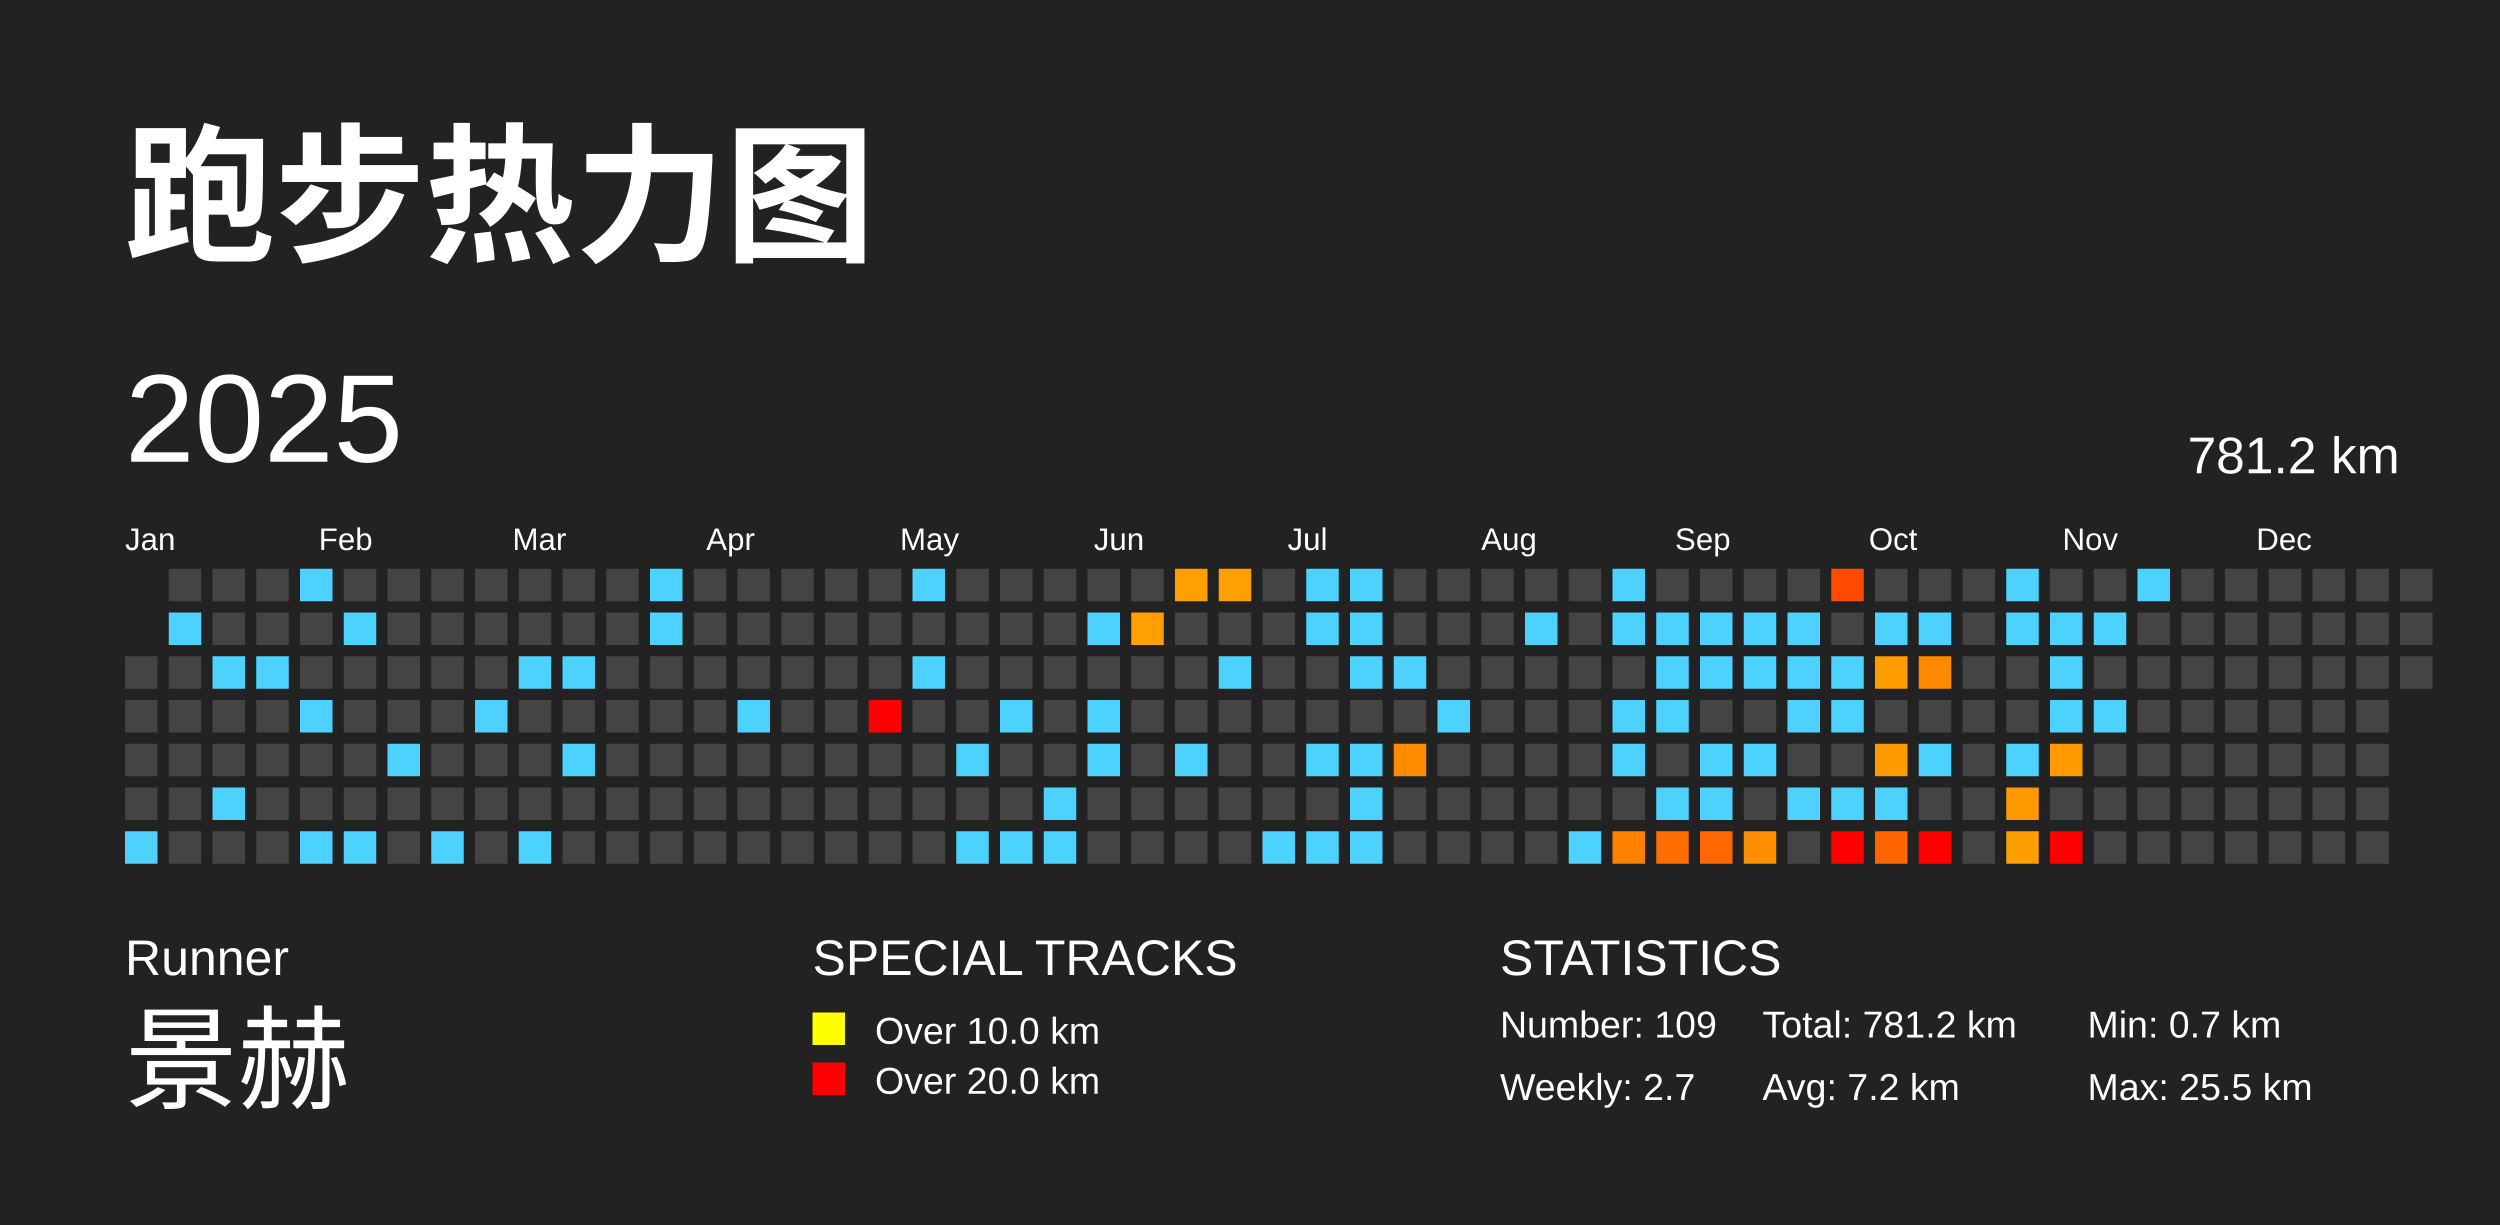
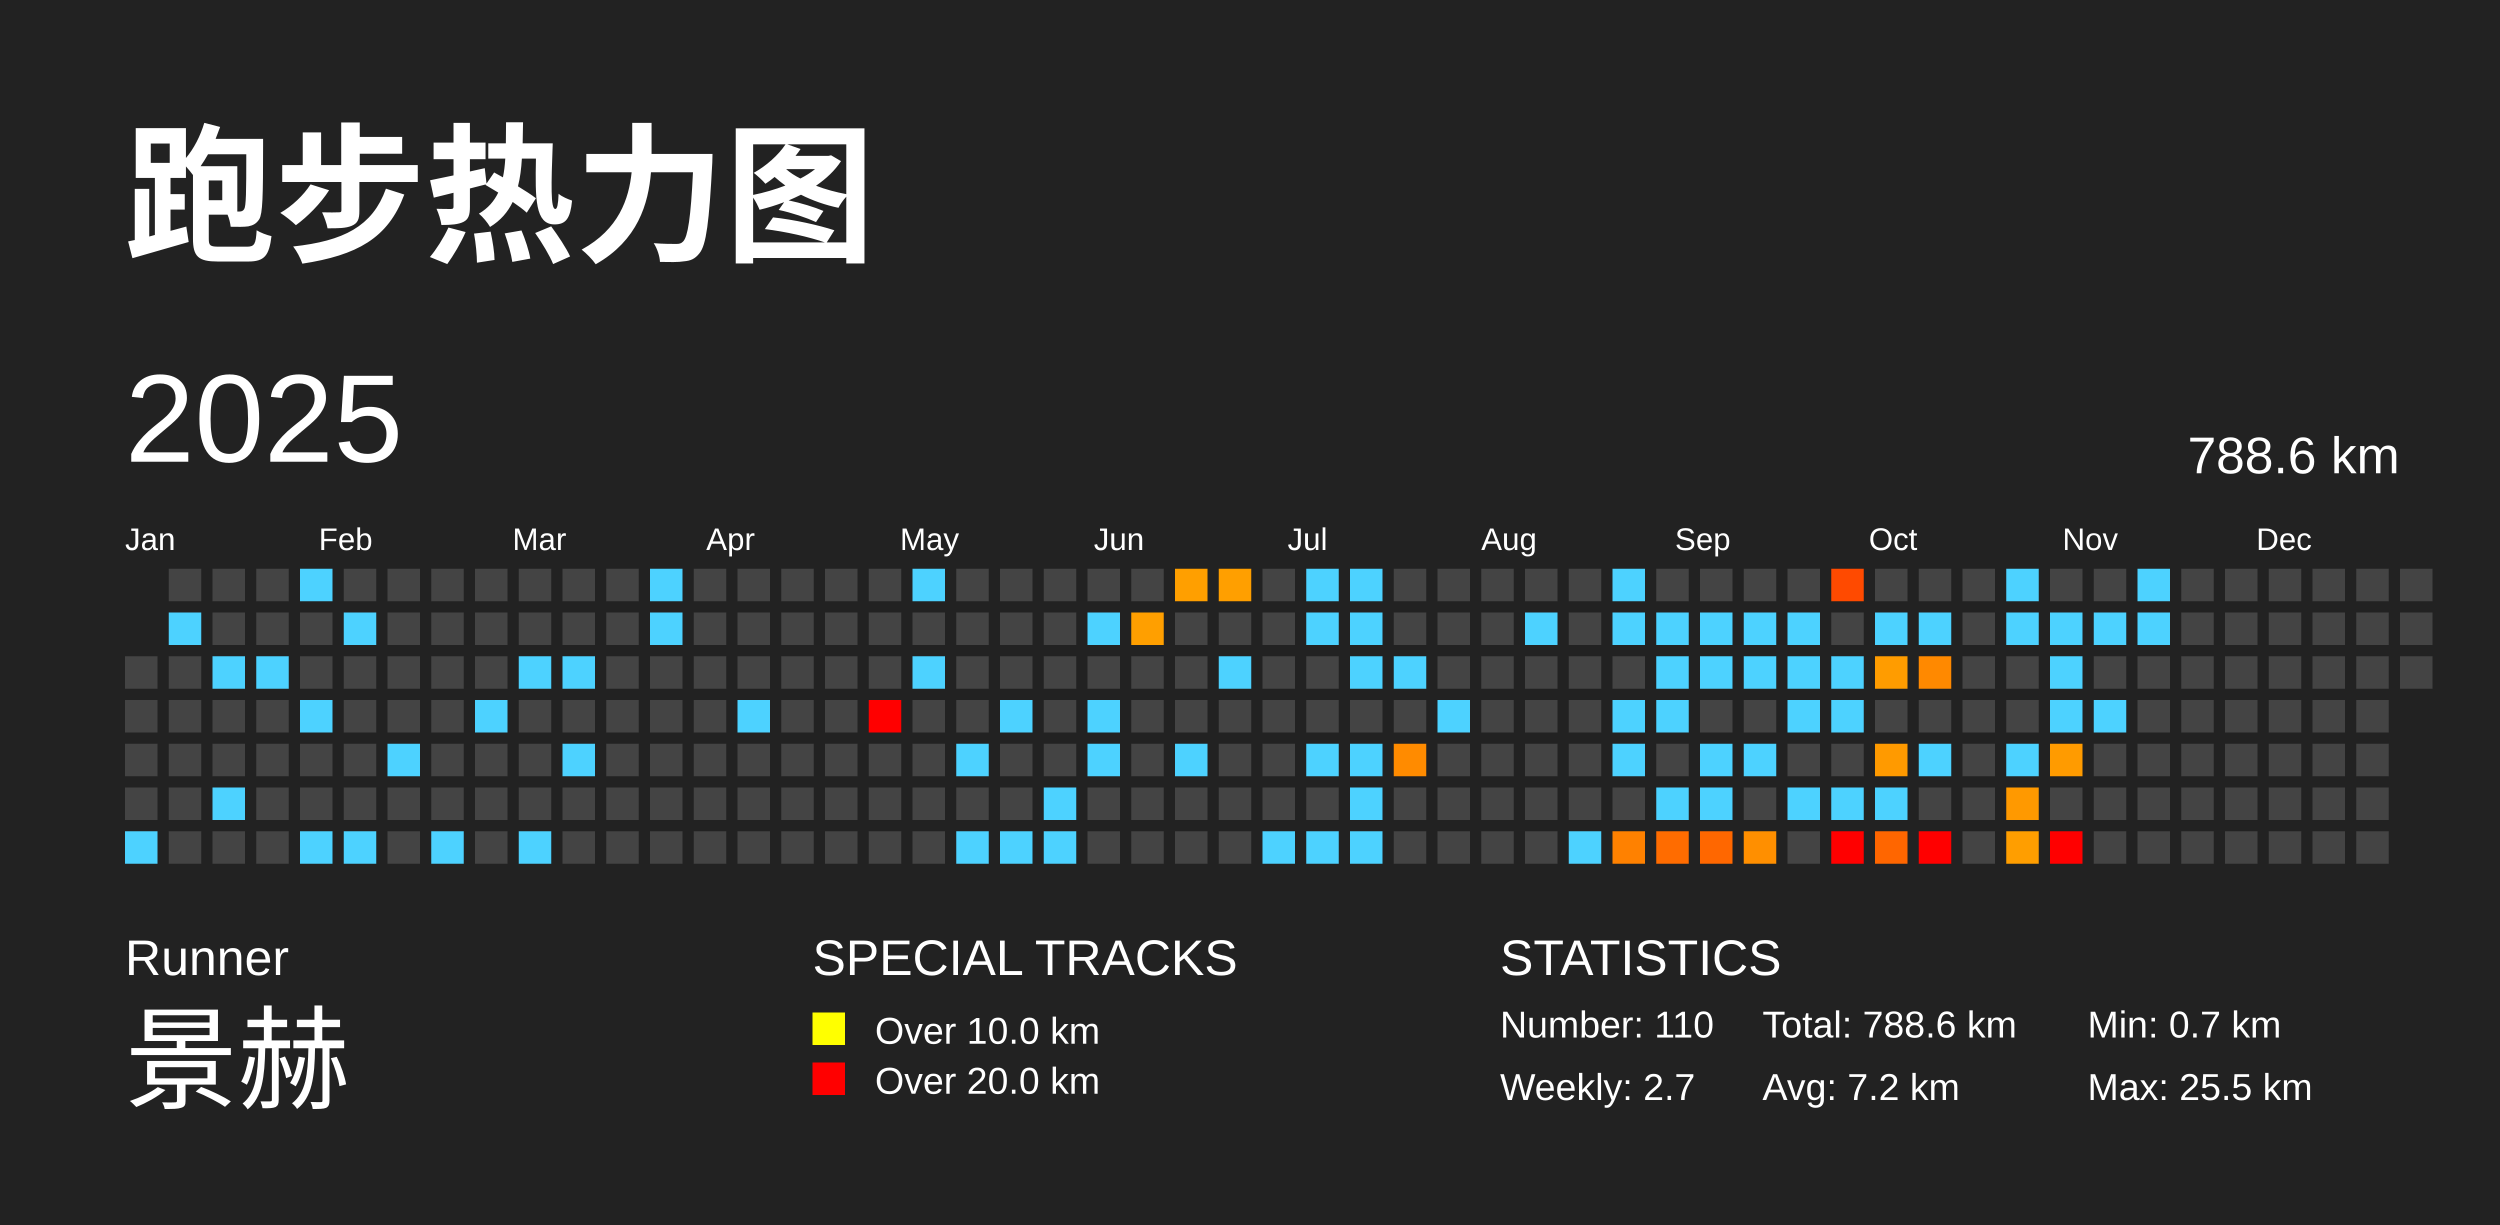
<svg xmlns="http://www.w3.org/2000/svg" baseProfile="full" height="98mm" version="1.1" viewBox="0,0,200,98" width="200mm">
  <defs />
  <rect fill="#222222" height="98" width="200" x="0" y="0" />
  <text fill="#FFFFFF" style="font-size:12px; font-family:Arial; font-weight:bold;" x="10" y="20">跑步热力图</text>
  <text fill="#FFFFFF" style="font-size:4px; font-family:Arial" x="10" y="78">Runner</text>
  <text fill="#FFFFFF" style="font-size:9px; font-family:Arial" x="10" y="88">景赫</text>
  <text fill="#FFFFFF" style="font-size:4px; font-family:Arial" x="65" y="78">SPECIAL TRACKS</text>
  <rect fill="yellow" height="2.6" width="2.6" x="65" y="81" />
  <text fill="#FFFFFF" style="font-size:3px; font-family:Arial" x="70" y="83.5">Over 10.0 km</text>
  <rect fill="red" height="2.6" width="2.6" x="65" y="85" />
  <text fill="#FFFFFF" style="font-size:3px; font-family:Arial" x="70" y="87.5">Over 20.0 km</text>
  <text fill="#FFFFFF" style="font-size:4px; font-family:Arial" x="120" y="78">STATISTICS</text>
-   <text fill="#FFFFFF" style="font-size:3px; font-family:Arial" x="120" y="83">Number: 109</text>
+   <text fill="#FFFFFF" style="font-size:3px; font-family:Arial" x="120" y="83">Number: 110</text>
  <text fill="#FFFFFF" style="font-size:3px; font-family:Arial" x="120" y="88">Weekly: 2.7</text>
-   <text fill="#FFFFFF" style="font-size:3px; font-family:Arial" x="141" y="83">Total: 781.2 km</text>
+   <text fill="#FFFFFF" style="font-size:3px; font-family:Arial" x="141" y="83">Total: 788.6 km</text>
  <text fill="#FFFFFF" style="font-size:3px; font-family:Arial" x="141" y="88">Avg: 7.2 km</text>
  <text fill="#FFFFFF" style="font-size:3px; font-family:Arial" x="167" y="83">Min: 0.7 km</text>
  <text fill="#FFFFFF" style="font-size:3px; font-family:Arial" x="167" y="88">Max: 25.5 km</text>
  <text dominant-baseline="hanging" fill="#FFFFFF" style="font-size:10.0px; font-family:Arial;" x="10" y="30">2025</text>
-   <text dominant-baseline="hanging" fill="#FFFFFF" style="font-size:4.125px; font-family:Arial;" x="175" y="35">781.2 km</text>
+   <text dominant-baseline="hanging" fill="#FFFFFF" style="font-size:4.125px; font-family:Arial;" x="175" y="35">788.6 km</text>
  <text fill="#FFFFFF" style="font-size:2.5px; font-family:Arial" x="10.0" y="44">Jan</text>
  <text fill="#FFFFFF" style="font-size:2.5px; font-family:Arial" x="25.5" y="44">Feb</text>
  <text fill="#FFFFFF" style="font-size:2.5px; font-family:Arial" x="41.0" y="44">Mar</text>
  <text fill="#FFFFFF" style="font-size:2.5px; font-family:Arial" x="56.5" y="44">Apr</text>
  <text fill="#FFFFFF" style="font-size:2.5px; font-family:Arial" x="72.0" y="44">May</text>
  <text fill="#FFFFFF" style="font-size:2.5px; font-family:Arial" x="87.5" y="44">Jun</text>
  <text fill="#FFFFFF" style="font-size:2.5px; font-family:Arial" x="103.0" y="44">Jul</text>
  <text fill="#FFFFFF" style="font-size:2.5px; font-family:Arial" x="118.5" y="44">Aug</text>
  <text fill="#FFFFFF" style="font-size:2.5px; font-family:Arial" x="134.0" y="44">Sep</text>
  <text fill="#FFFFFF" style="font-size:2.5px; font-family:Arial" x="149.5" y="44">Oct</text>
  <text fill="#FFFFFF" style="font-size:2.5px; font-family:Arial" x="165.0" y="44">Nov</text>
  <text fill="#FFFFFF" style="font-size:2.5px; font-family:Arial" x="180.5" y="44">Dec</text>
  <rect fill="#444444" height="2.6" width="2.6" x="10.0" y="52.5" />
  <rect fill="#444444" height="2.6" width="2.6" x="10.0" y="56.0" />
  <rect fill="#444444" height="2.6" width="2.6" x="10.0" y="59.5" />
  <rect fill="#444444" height="2.6" width="2.6" x="10.0" y="63.0" />
  <rect fill="#4dd2ff" height="2.6" width="2.6" x="10.0" y="66.5" />
  <rect fill="#444444" height="2.6" width="2.6" x="13.5" y="45.5" />
  <rect fill="#4dd2ff" height="2.6" width="2.6" x="13.5" y="49.0" />
  <rect fill="#444444" height="2.6" width="2.6" x="13.5" y="52.5" />
  <rect fill="#444444" height="2.6" width="2.6" x="13.5" y="56.0" />
  <rect fill="#444444" height="2.6" width="2.6" x="13.5" y="59.5" />
  <rect fill="#444444" height="2.6" width="2.6" x="13.5" y="63.0" />
  <rect fill="#444444" height="2.6" width="2.6" x="13.5" y="66.5" />
  <rect fill="#444444" height="2.6" width="2.6" x="17.0" y="45.5" />
  <rect fill="#444444" height="2.6" width="2.6" x="17.0" y="49.0" />
  <rect fill="#4dd2ff" height="2.6" width="2.6" x="17.0" y="52.5" />
  <rect fill="#444444" height="2.6" width="2.6" x="17.0" y="56.0" />
  <rect fill="#444444" height="2.6" width="2.6" x="17.0" y="59.5" />
  <rect fill="#4dd2ff" height="2.6" width="2.6" x="17.0" y="63.0" />
  <rect fill="#444444" height="2.6" width="2.6" x="17.0" y="66.5" />
  <rect fill="#444444" height="2.6" width="2.6" x="20.5" y="45.5" />
  <rect fill="#444444" height="2.6" width="2.6" x="20.5" y="49.0" />
  <rect fill="#4dd2ff" height="2.6" width="2.6" x="20.5" y="52.5" />
  <rect fill="#444444" height="2.6" width="2.6" x="20.5" y="56.0" />
  <rect fill="#444444" height="2.6" width="2.6" x="20.5" y="59.5" />
  <rect fill="#444444" height="2.6" width="2.6" x="20.5" y="63.0" />
  <rect fill="#444444" height="2.6" width="2.6" x="20.5" y="66.5" />
  <rect fill="#4dd2ff" height="2.6" width="2.6" x="24.0" y="45.5" />
  <rect fill="#444444" height="2.6" width="2.6" x="24.0" y="49.0" />
  <rect fill="#444444" height="2.6" width="2.6" x="24.0" y="52.5" />
  <rect fill="#4dd2ff" height="2.6" width="2.6" x="24.0" y="56.0" />
  <rect fill="#444444" height="2.6" width="2.6" x="24.0" y="59.5" />
  <rect fill="#444444" height="2.6" width="2.6" x="24.0" y="63.0" />
  <rect fill="#4dd2ff" height="2.6" width="2.6" x="24.0" y="66.5" />
  <rect fill="#444444" height="2.6" width="2.6" x="27.5" y="45.5" />
  <rect fill="#4dd2ff" height="2.6" width="2.6" x="27.5" y="49.0" />
  <rect fill="#444444" height="2.6" width="2.6" x="27.5" y="52.5" />
  <rect fill="#444444" height="2.6" width="2.6" x="27.5" y="56.0" />
  <rect fill="#444444" height="2.6" width="2.6" x="27.5" y="59.5" />
  <rect fill="#444444" height="2.6" width="2.6" x="27.5" y="63.0" />
  <rect fill="#4dd2ff" height="2.6" width="2.6" x="27.5" y="66.5" />
  <rect fill="#444444" height="2.6" width="2.6" x="31.0" y="45.5" />
  <rect fill="#444444" height="2.6" width="2.6" x="31.0" y="49.0" />
  <rect fill="#444444" height="2.6" width="2.6" x="31.0" y="52.5" />
  <rect fill="#444444" height="2.6" width="2.6" x="31.0" y="56.0" />
  <rect fill="#4dd2ff" height="2.6" width="2.6" x="31.0" y="59.5" />
  <rect fill="#444444" height="2.6" width="2.6" x="31.0" y="63.0" />
  <rect fill="#444444" height="2.6" width="2.6" x="31.0" y="66.5" />
  <rect fill="#444444" height="2.6" width="2.6" x="34.5" y="45.5" />
  <rect fill="#444444" height="2.6" width="2.6" x="34.5" y="49.0" />
  <rect fill="#444444" height="2.6" width="2.6" x="34.5" y="52.5" />
  <rect fill="#444444" height="2.6" width="2.6" x="34.5" y="56.0" />
  <rect fill="#444444" height="2.6" width="2.6" x="34.5" y="59.5" />
  <rect fill="#444444" height="2.6" width="2.6" x="34.5" y="63.0" />
  <rect fill="#4dd2ff" height="2.6" width="2.6" x="34.5" y="66.5" />
  <rect fill="#444444" height="2.6" width="2.6" x="38.0" y="45.5" />
  <rect fill="#444444" height="2.6" width="2.6" x="38.0" y="49.0" />
  <rect fill="#444444" height="2.6" width="2.6" x="38.0" y="52.5" />
  <rect fill="#4dd2ff" height="2.6" width="2.6" x="38.0" y="56.0" />
  <rect fill="#444444" height="2.6" width="2.6" x="38.0" y="59.5" />
  <rect fill="#444444" height="2.6" width="2.6" x="38.0" y="63.0" />
  <rect fill="#444444" height="2.6" width="2.6" x="38.0" y="66.5" />
  <rect fill="#444444" height="2.6" width="2.6" x="41.5" y="45.5" />
  <rect fill="#444444" height="2.6" width="2.6" x="41.5" y="49.0" />
  <rect fill="#4dd2ff" height="2.6" width="2.6" x="41.5" y="52.5" />
  <rect fill="#444444" height="2.6" width="2.6" x="41.5" y="56.0" />
  <rect fill="#444444" height="2.6" width="2.6" x="41.5" y="59.5" />
  <rect fill="#444444" height="2.6" width="2.6" x="41.5" y="63.0" />
  <rect fill="#4dd2ff" height="2.6" width="2.6" x="41.5" y="66.5" />
  <rect fill="#444444" height="2.6" width="2.6" x="45.0" y="45.5" />
  <rect fill="#444444" height="2.6" width="2.6" x="45.0" y="49.0" />
  <rect fill="#4dd2ff" height="2.6" width="2.6" x="45.0" y="52.5" />
  <rect fill="#444444" height="2.6" width="2.6" x="45.0" y="56.0" />
  <rect fill="#4dd2ff" height="2.6" width="2.6" x="45.0" y="59.5" />
  <rect fill="#444444" height="2.6" width="2.6" x="45.0" y="63.0" />
  <rect fill="#444444" height="2.6" width="2.6" x="45.0" y="66.5" />
  <rect fill="#444444" height="2.6" width="2.6" x="48.5" y="45.5" />
  <rect fill="#444444" height="2.6" width="2.6" x="48.5" y="49.0" />
  <rect fill="#444444" height="2.6" width="2.6" x="48.5" y="52.5" />
  <rect fill="#444444" height="2.6" width="2.6" x="48.5" y="56.0" />
  <rect fill="#444444" height="2.6" width="2.6" x="48.5" y="59.5" />
  <rect fill="#444444" height="2.6" width="2.6" x="48.5" y="63.0" />
  <rect fill="#444444" height="2.6" width="2.6" x="48.5" y="66.5" />
  <rect fill="#4dd2ff" height="2.6" width="2.6" x="52.0" y="45.5" />
  <rect fill="#4dd2ff" height="2.6" width="2.6" x="52.0" y="49.0" />
  <rect fill="#444444" height="2.6" width="2.6" x="52.0" y="52.5" />
  <rect fill="#444444" height="2.6" width="2.6" x="52.0" y="56.0" />
  <rect fill="#444444" height="2.6" width="2.6" x="52.0" y="59.5" />
  <rect fill="#444444" height="2.6" width="2.6" x="52.0" y="63.0" />
  <rect fill="#444444" height="2.6" width="2.6" x="52.0" y="66.5" />
  <rect fill="#444444" height="2.6" width="2.6" x="55.5" y="45.5" />
  <rect fill="#444444" height="2.6" width="2.6" x="55.5" y="49.0" />
  <rect fill="#444444" height="2.6" width="2.6" x="55.5" y="52.5" />
  <rect fill="#444444" height="2.6" width="2.6" x="55.5" y="56.0" />
  <rect fill="#444444" height="2.6" width="2.6" x="55.5" y="59.5" />
  <rect fill="#444444" height="2.6" width="2.6" x="55.5" y="63.0" />
  <rect fill="#444444" height="2.6" width="2.6" x="55.5" y="66.5" />
  <rect fill="#444444" height="2.6" width="2.6" x="59.0" y="45.5" />
  <rect fill="#444444" height="2.6" width="2.6" x="59.0" y="49.0" />
  <rect fill="#444444" height="2.6" width="2.6" x="59.0" y="52.5" />
  <rect fill="#4dd2ff" height="2.6" width="2.6" x="59.0" y="56.0" />
  <rect fill="#444444" height="2.6" width="2.6" x="59.0" y="59.5" />
  <rect fill="#444444" height="2.6" width="2.6" x="59.0" y="63.0" />
  <rect fill="#444444" height="2.6" width="2.6" x="59.0" y="66.5" />
  <rect fill="#444444" height="2.6" width="2.6" x="62.5" y="45.5" />
  <rect fill="#444444" height="2.6" width="2.6" x="62.5" y="49.0" />
  <rect fill="#444444" height="2.6" width="2.6" x="62.5" y="52.5" />
  <rect fill="#444444" height="2.6" width="2.6" x="62.5" y="56.0" />
  <rect fill="#444444" height="2.6" width="2.6" x="62.5" y="59.5" />
  <rect fill="#444444" height="2.6" width="2.6" x="62.5" y="63.0" />
  <rect fill="#444444" height="2.6" width="2.6" x="62.5" y="66.5" />
  <rect fill="#444444" height="2.6" width="2.6" x="66.0" y="45.5" />
  <rect fill="#444444" height="2.6" width="2.6" x="66.0" y="49.0" />
  <rect fill="#444444" height="2.6" width="2.6" x="66.0" y="52.5" />
  <rect fill="#444444" height="2.6" width="2.6" x="66.0" y="56.0" />
  <rect fill="#444444" height="2.6" width="2.6" x="66.0" y="59.5" />
  <rect fill="#444444" height="2.6" width="2.6" x="66.0" y="63.0" />
  <rect fill="#444444" height="2.6" width="2.6" x="66.0" y="66.5" />
  <rect fill="#444444" height="2.6" width="2.6" x="69.5" y="45.5" />
  <rect fill="#444444" height="2.6" width="2.6" x="69.5" y="49.0" />
  <rect fill="#444444" height="2.6" width="2.6" x="69.5" y="52.5" />
  <rect fill="red" height="2.6" width="2.6" x="69.5" y="56.0" />
  <rect fill="#444444" height="2.6" width="2.6" x="69.5" y="59.5" />
  <rect fill="#444444" height="2.6" width="2.6" x="69.5" y="63.0" />
  <rect fill="#444444" height="2.6" width="2.6" x="69.5" y="66.5" />
  <rect fill="#4dd2ff" height="2.6" width="2.6" x="73.0" y="45.5" />
  <rect fill="#444444" height="2.6" width="2.6" x="73.0" y="49.0" />
  <rect fill="#4dd2ff" height="2.6" width="2.6" x="73.0" y="52.5" />
  <rect fill="#444444" height="2.6" width="2.6" x="73.0" y="56.0" />
  <rect fill="#444444" height="2.6" width="2.6" x="73.0" y="59.5" />
  <rect fill="#444444" height="2.6" width="2.6" x="73.0" y="63.0" />
  <rect fill="#444444" height="2.6" width="2.6" x="73.0" y="66.5" />
  <rect fill="#444444" height="2.6" width="2.6" x="76.5" y="45.5" />
  <rect fill="#444444" height="2.6" width="2.6" x="76.5" y="49.0" />
  <rect fill="#444444" height="2.6" width="2.6" x="76.5" y="52.5" />
  <rect fill="#444444" height="2.6" width="2.6" x="76.5" y="56.0" />
  <rect fill="#4dd2ff" height="2.6" width="2.6" x="76.5" y="59.5" />
  <rect fill="#444444" height="2.6" width="2.6" x="76.5" y="63.0" />
  <rect fill="#4dd2ff" height="2.6" width="2.6" x="76.5" y="66.5" />
  <rect fill="#444444" height="2.6" width="2.6" x="80.0" y="45.5" />
  <rect fill="#444444" height="2.6" width="2.6" x="80.0" y="49.0" />
  <rect fill="#444444" height="2.6" width="2.6" x="80.0" y="52.5" />
  <rect fill="#4dd2ff" height="2.6" width="2.6" x="80.0" y="56.0" />
  <rect fill="#444444" height="2.6" width="2.6" x="80.0" y="59.5" />
  <rect fill="#444444" height="2.6" width="2.6" x="80.0" y="63.0" />
  <rect fill="#4dd2ff" height="2.6" width="2.6" x="80.0" y="66.5" />
  <rect fill="#444444" height="2.6" width="2.6" x="83.5" y="45.5" />
  <rect fill="#444444" height="2.6" width="2.6" x="83.5" y="49.0" />
  <rect fill="#444444" height="2.6" width="2.6" x="83.5" y="52.5" />
  <rect fill="#444444" height="2.6" width="2.6" x="83.5" y="56.0" />
  <rect fill="#444444" height="2.6" width="2.6" x="83.5" y="59.5" />
  <rect fill="#4dd2ff" height="2.6" width="2.6" x="83.5" y="63.0" />
  <rect fill="#4dd2ff" height="2.6" width="2.6" x="83.5" y="66.5" />
  <rect fill="#444444" height="2.6" width="2.6" x="87.0" y="45.5" />
  <rect fill="#4dd2ff" height="2.6" width="2.6" x="87.0" y="49.0" />
  <rect fill="#444444" height="2.6" width="2.6" x="87.0" y="52.5" />
  <rect fill="#4dd2ff" height="2.6" width="2.6" x="87.0" y="56.0" />
  <rect fill="#4dd2ff" height="2.6" width="2.6" x="87.0" y="59.5" />
  <rect fill="#444444" height="2.6" width="2.6" x="87.0" y="63.0" />
  <rect fill="#444444" height="2.6" width="2.6" x="87.0" y="66.5" />
  <rect fill="#444444" height="2.6" width="2.6" x="90.5" y="45.5" />
  <rect fill="#ff9f00" height="2.6" width="2.6" x="90.5" y="49.0" />
  <rect fill="#444444" height="2.6" width="2.6" x="90.5" y="52.5" />
  <rect fill="#444444" height="2.6" width="2.6" x="90.5" y="56.0" />
  <rect fill="#444444" height="2.6" width="2.6" x="90.5" y="59.5" />
  <rect fill="#444444" height="2.6" width="2.6" x="90.5" y="63.0" />
  <rect fill="#444444" height="2.6" width="2.6" x="90.5" y="66.5" />
  <rect fill="#ff9f00" height="2.6" width="2.6" x="94.0" y="45.5" />
  <rect fill="#444444" height="2.6" width="2.6" x="94.0" y="49.0" />
  <rect fill="#444444" height="2.6" width="2.6" x="94.0" y="52.5" />
  <rect fill="#444444" height="2.6" width="2.6" x="94.0" y="56.0" />
  <rect fill="#4dd2ff" height="2.6" width="2.6" x="94.0" y="59.5" />
  <rect fill="#444444" height="2.6" width="2.6" x="94.0" y="63.0" />
  <rect fill="#444444" height="2.6" width="2.6" x="94.0" y="66.5" />
  <rect fill="#ff9f00" height="2.6" width="2.6" x="97.5" y="45.5" />
  <rect fill="#444444" height="2.6" width="2.6" x="97.5" y="49.0" />
  <rect fill="#4dd2ff" height="2.6" width="2.6" x="97.5" y="52.5" />
  <rect fill="#444444" height="2.6" width="2.6" x="97.5" y="56.0" />
  <rect fill="#444444" height="2.6" width="2.6" x="97.5" y="59.5" />
  <rect fill="#444444" height="2.6" width="2.6" x="97.5" y="63.0" />
  <rect fill="#444444" height="2.6" width="2.6" x="97.5" y="66.5" />
  <rect fill="#444444" height="2.6" width="2.6" x="101.0" y="45.5" />
  <rect fill="#444444" height="2.6" width="2.6" x="101.0" y="49.0" />
  <rect fill="#444444" height="2.6" width="2.6" x="101.0" y="52.5" />
  <rect fill="#444444" height="2.6" width="2.6" x="101.0" y="56.0" />
  <rect fill="#444444" height="2.6" width="2.6" x="101.0" y="59.5" />
  <rect fill="#444444" height="2.6" width="2.6" x="101.0" y="63.0" />
  <rect fill="#4dd2ff" height="2.6" width="2.6" x="101.0" y="66.5" />
  <rect fill="#4dd2ff" height="2.6" width="2.6" x="104.5" y="45.5" />
  <rect fill="#4dd2ff" height="2.6" width="2.6" x="104.5" y="49.0" />
  <rect fill="#444444" height="2.6" width="2.6" x="104.5" y="52.5" />
  <rect fill="#444444" height="2.6" width="2.6" x="104.5" y="56.0" />
  <rect fill="#4dd2ff" height="2.6" width="2.6" x="104.5" y="59.5" />
  <rect fill="#444444" height="2.6" width="2.6" x="104.5" y="63.0" />
  <rect fill="#4dd2ff" height="2.6" width="2.6" x="104.5" y="66.5" />
  <rect fill="#4dd2ff" height="2.6" width="2.6" x="108.0" y="45.5" />
  <rect fill="#4dd2ff" height="2.6" width="2.6" x="108.0" y="49.0" />
  <rect fill="#4dd2ff" height="2.6" width="2.6" x="108.0" y="52.5" />
  <rect fill="#444444" height="2.6" width="2.6" x="108.0" y="56.0" />
  <rect fill="#4dd2ff" height="2.6" width="2.6" x="108.0" y="59.5" />
  <rect fill="#4dd2ff" height="2.6" width="2.6" x="108.0" y="63.0" />
  <rect fill="#4dd2ff" height="2.6" width="2.6" x="108.0" y="66.5" />
  <rect fill="#444444" height="2.6" width="2.6" x="111.5" y="45.5" />
  <rect fill="#444444" height="2.6" width="2.6" x="111.5" y="49.0" />
  <rect fill="#4dd2ff" height="2.6" width="2.6" x="111.5" y="52.5" />
  <rect fill="#444444" height="2.6" width="2.6" x="111.5" y="56.0" />
  <rect fill="#ff8b00" height="2.6" width="2.6" x="111.5" y="59.5" />
  <rect fill="#444444" height="2.6" width="2.6" x="111.5" y="63.0" />
  <rect fill="#444444" height="2.6" width="2.6" x="111.5" y="66.5" />
  <rect fill="#444444" height="2.6" width="2.6" x="115.0" y="45.5" />
  <rect fill="#444444" height="2.6" width="2.6" x="115.0" y="49.0" />
  <rect fill="#444444" height="2.6" width="2.6" x="115.0" y="52.5" />
  <rect fill="#4dd2ff" height="2.6" width="2.6" x="115.0" y="56.0" />
  <rect fill="#444444" height="2.6" width="2.6" x="115.0" y="59.5" />
  <rect fill="#444444" height="2.6" width="2.6" x="115.0" y="63.0" />
  <rect fill="#444444" height="2.6" width="2.6" x="115.0" y="66.5" />
  <rect fill="#444444" height="2.6" width="2.6" x="118.5" y="45.5" />
  <rect fill="#444444" height="2.6" width="2.6" x="118.5" y="49.0" />
  <rect fill="#444444" height="2.6" width="2.6" x="118.5" y="52.5" />
  <rect fill="#444444" height="2.6" width="2.6" x="118.5" y="56.0" />
  <rect fill="#444444" height="2.6" width="2.6" x="118.5" y="59.5" />
  <rect fill="#444444" height="2.6" width="2.6" x="118.5" y="63.0" />
  <rect fill="#444444" height="2.6" width="2.6" x="118.5" y="66.5" />
  <rect fill="#444444" height="2.6" width="2.6" x="122.0" y="45.5" />
  <rect fill="#4dd2ff" height="2.6" width="2.6" x="122.0" y="49.0" />
  <rect fill="#444444" height="2.6" width="2.6" x="122.0" y="52.5" />
  <rect fill="#444444" height="2.6" width="2.6" x="122.0" y="56.0" />
  <rect fill="#444444" height="2.6" width="2.6" x="122.0" y="59.5" />
  <rect fill="#444444" height="2.6" width="2.6" x="122.0" y="63.0" />
  <rect fill="#444444" height="2.6" width="2.6" x="122.0" y="66.5" />
  <rect fill="#444444" height="2.6" width="2.6" x="125.5" y="45.5" />
  <rect fill="#444444" height="2.6" width="2.6" x="125.5" y="49.0" />
  <rect fill="#444444" height="2.6" width="2.6" x="125.5" y="52.5" />
  <rect fill="#444444" height="2.6" width="2.6" x="125.5" y="56.0" />
  <rect fill="#444444" height="2.6" width="2.6" x="125.5" y="59.5" />
  <rect fill="#444444" height="2.6" width="2.6" x="125.5" y="63.0" />
  <rect fill="#4dd2ff" height="2.6" width="2.6" x="125.5" y="66.5" />
  <rect fill="#4dd2ff" height="2.6" width="2.6" x="129.0" y="45.5" />
  <rect fill="#4dd2ff" height="2.6" width="2.6" x="129.0" y="49.0" />
  <rect fill="#444444" height="2.6" width="2.6" x="129.0" y="52.5" />
  <rect fill="#4dd2ff" height="2.6" width="2.6" x="129.0" y="56.0" />
  <rect fill="#4dd2ff" height="2.6" width="2.6" x="129.0" y="59.5" />
  <rect fill="#444444" height="2.6" width="2.6" x="129.0" y="63.0" />
  <rect fill="#ff8100" height="2.6" width="2.6" x="129.0" y="66.5" />
  <rect fill="#444444" height="2.6" width="2.6" x="132.5" y="45.5" />
  <rect fill="#4dd2ff" height="2.6" width="2.6" x="132.5" y="49.0" />
  <rect fill="#4dd2ff" height="2.6" width="2.6" x="132.5" y="52.5" />
  <rect fill="#4dd2ff" height="2.6" width="2.6" x="132.5" y="56.0" />
  <rect fill="#444444" height="2.6" width="2.6" x="132.5" y="59.5" />
  <rect fill="#4dd2ff" height="2.6" width="2.6" x="132.5" y="63.0" />
  <rect fill="#ff6c00" height="2.6" width="2.6" x="132.5" y="66.5" />
  <rect fill="#444444" height="2.6" width="2.6" x="136.0" y="45.5" />
  <rect fill="#4dd2ff" height="2.6" width="2.6" x="136.0" y="49.0" />
  <rect fill="#4dd2ff" height="2.6" width="2.6" x="136.0" y="52.5" />
  <rect fill="#444444" height="2.6" width="2.6" x="136.0" y="56.0" />
  <rect fill="#4dd2ff" height="2.6" width="2.6" x="136.0" y="59.5" />
  <rect fill="#4dd2ff" height="2.6" width="2.6" x="136.0" y="63.0" />
  <rect fill="#ff6700" height="2.6" width="2.6" x="136.0" y="66.5" />
  <rect fill="#444444" height="2.6" width="2.6" x="139.5" y="45.5" />
  <rect fill="#4dd2ff" height="2.6" width="2.6" x="139.5" y="49.0" />
  <rect fill="#4dd2ff" height="2.6" width="2.6" x="139.5" y="52.5" />
  <rect fill="#444444" height="2.6" width="2.6" x="139.5" y="56.0" />
  <rect fill="#4dd2ff" height="2.6" width="2.6" x="139.5" y="59.5" />
  <rect fill="#444444" height="2.6" width="2.6" x="139.5" y="63.0" />
  <rect fill="#ff8f00" height="2.6" width="2.6" x="139.5" y="66.5" />
  <rect fill="#444444" height="2.6" width="2.6" x="143.0" y="45.5" />
  <rect fill="#4dd2ff" height="2.6" width="2.6" x="143.0" y="49.0" />
  <rect fill="#4dd2ff" height="2.6" width="2.6" x="143.0" y="52.5" />
  <rect fill="#4dd2ff" height="2.6" width="2.6" x="143.0" y="56.0" />
  <rect fill="#444444" height="2.6" width="2.6" x="143.0" y="59.5" />
  <rect fill="#4dd2ff" height="2.6" width="2.6" x="143.0" y="63.0" />
  <rect fill="#444444" height="2.6" width="2.6" x="143.0" y="66.5" />
  <rect fill="#ff4a00" height="2.6" width="2.6" x="146.5" y="45.5" />
  <rect fill="#444444" height="2.6" width="2.6" x="146.5" y="49.0" />
  <rect fill="#4dd2ff" height="2.6" width="2.6" x="146.5" y="52.5" />
  <rect fill="#4dd2ff" height="2.6" width="2.6" x="146.5" y="56.0" />
  <rect fill="#444444" height="2.6" width="2.6" x="146.5" y="59.5" />
  <rect fill="#4dd2ff" height="2.6" width="2.6" x="146.5" y="63.0" />
  <rect fill="red" height="2.6" width="2.6" x="146.5" y="66.5" />
  <rect fill="#444444" height="2.6" width="2.6" x="150.0" y="45.5" />
  <rect fill="#4dd2ff" height="2.6" width="2.6" x="150.0" y="49.0" />
  <rect fill="#ff9c00" height="2.6" width="2.6" x="150.0" y="52.5" />
  <rect fill="#444444" height="2.6" width="2.6" x="150.0" y="56.0" />
  <rect fill="#ff9a00" height="2.6" width="2.6" x="150.0" y="59.5" />
  <rect fill="#4dd2ff" height="2.6" width="2.6" x="150.0" y="63.0" />
  <rect fill="#ff6600" height="2.6" width="2.6" x="150.0" y="66.5" />
  <rect fill="#444444" height="2.6" width="2.6" x="153.5" y="45.5" />
  <rect fill="#4dd2ff" height="2.6" width="2.6" x="153.5" y="49.0" />
  <rect fill="#ff8900" height="2.6" width="2.6" x="153.5" y="52.5" />
  <rect fill="#444444" height="2.6" width="2.6" x="153.5" y="56.0" />
  <rect fill="#4dd2ff" height="2.6" width="2.6" x="153.5" y="59.5" />
  <rect fill="#444444" height="2.6" width="2.6" x="153.5" y="63.0" />
  <rect fill="red" height="2.6" width="2.6" x="153.5" y="66.5" />
  <rect fill="#444444" height="2.6" width="2.6" x="157.0" y="45.5" />
  <rect fill="#444444" height="2.6" width="2.6" x="157.0" y="49.0" />
  <rect fill="#444444" height="2.6" width="2.6" x="157.0" y="52.5" />
  <rect fill="#444444" height="2.6" width="2.6" x="157.0" y="56.0" />
  <rect fill="#444444" height="2.6" width="2.6" x="157.0" y="59.5" />
  <rect fill="#444444" height="2.6" width="2.6" x="157.0" y="63.0" />
  <rect fill="#444444" height="2.6" width="2.6" x="157.0" y="66.5" />
  <rect fill="#4dd2ff" height="2.6" width="2.6" x="160.5" y="45.5" />
  <rect fill="#4dd2ff" height="2.6" width="2.6" x="160.5" y="49.0" />
  <rect fill="#444444" height="2.6" width="2.6" x="160.5" y="52.5" />
  <rect fill="#444444" height="2.6" width="2.6" x="160.5" y="56.0" />
  <rect fill="#4dd2ff" height="2.6" width="2.6" x="160.5" y="59.5" />
  <rect fill="#ff9900" height="2.6" width="2.6" x="160.5" y="63.0" />
  <rect fill="#ff9e00" height="2.6" width="2.6" x="160.5" y="66.5" />
  <rect fill="#444444" height="2.6" width="2.6" x="164.0" y="45.5" />
  <rect fill="#4dd2ff" height="2.6" width="2.6" x="164.0" y="49.0" />
  <rect fill="#4dd2ff" height="2.6" width="2.6" x="164.0" y="52.5" />
  <rect fill="#4dd2ff" height="2.6" width="2.6" x="164.0" y="56.0" />
  <rect fill="#ff9b00" height="2.6" width="2.6" x="164.0" y="59.5" />
  <rect fill="#444444" height="2.6" width="2.6" x="164.0" y="63.0" />
  <rect fill="red" height="2.6" width="2.6" x="164.0" y="66.5" />
  <rect fill="#444444" height="2.6" width="2.6" x="167.5" y="45.5" />
  <rect fill="#4dd2ff" height="2.6" width="2.6" x="167.5" y="49.0" />
  <rect fill="#444444" height="2.6" width="2.6" x="167.5" y="52.5" />
  <rect fill="#4dd2ff" height="2.6" width="2.6" x="167.5" y="56.0" />
  <rect fill="#444444" height="2.6" width="2.6" x="167.5" y="59.5" />
  <rect fill="#444444" height="2.6" width="2.6" x="167.5" y="63.0" />
  <rect fill="#444444" height="2.6" width="2.6" x="167.5" y="66.5" />
  <rect fill="#4dd2ff" height="2.6" width="2.6" x="171.0" y="45.5" />
-   <rect fill="#444444" height="2.6" width="2.6" x="171.0" y="49.0" />
+   <rect fill="#4dd2ff" height="2.6" width="2.6" x="171.0" y="49.0" />
  <rect fill="#444444" height="2.6" width="2.6" x="171.0" y="52.5" />
  <rect fill="#444444" height="2.6" width="2.6" x="171.0" y="56.0" />
  <rect fill="#444444" height="2.6" width="2.6" x="171.0" y="59.5" />
  <rect fill="#444444" height="2.6" width="2.6" x="171.0" y="63.0" />
  <rect fill="#444444" height="2.6" width="2.6" x="171.0" y="66.5" />
  <rect fill="#444444" height="2.6" width="2.6" x="174.5" y="45.5" />
  <rect fill="#444444" height="2.6" width="2.6" x="174.5" y="49.0" />
  <rect fill="#444444" height="2.6" width="2.6" x="174.5" y="52.5" />
  <rect fill="#444444" height="2.6" width="2.6" x="174.5" y="56.0" />
  <rect fill="#444444" height="2.6" width="2.6" x="174.5" y="59.5" />
  <rect fill="#444444" height="2.6" width="2.6" x="174.5" y="63.0" />
  <rect fill="#444444" height="2.6" width="2.6" x="174.5" y="66.5" />
  <rect fill="#444444" height="2.6" width="2.6" x="178.0" y="45.5" />
  <rect fill="#444444" height="2.6" width="2.6" x="178.0" y="49.0" />
  <rect fill="#444444" height="2.6" width="2.6" x="178.0" y="52.5" />
  <rect fill="#444444" height="2.6" width="2.6" x="178.0" y="56.0" />
  <rect fill="#444444" height="2.6" width="2.6" x="178.0" y="59.5" />
  <rect fill="#444444" height="2.6" width="2.6" x="178.0" y="63.0" />
  <rect fill="#444444" height="2.6" width="2.6" x="178.0" y="66.5" />
  <rect fill="#444444" height="2.6" width="2.6" x="181.5" y="45.5" />
  <rect fill="#444444" height="2.6" width="2.6" x="181.5" y="49.0" />
  <rect fill="#444444" height="2.6" width="2.6" x="181.5" y="52.5" />
  <rect fill="#444444" height="2.6" width="2.6" x="181.5" y="56.0" />
  <rect fill="#444444" height="2.6" width="2.6" x="181.5" y="59.5" />
  <rect fill="#444444" height="2.6" width="2.6" x="181.5" y="63.0" />
  <rect fill="#444444" height="2.6" width="2.6" x="181.5" y="66.5" />
  <rect fill="#444444" height="2.6" width="2.6" x="185.0" y="45.5" />
  <rect fill="#444444" height="2.6" width="2.6" x="185.0" y="49.0" />
  <rect fill="#444444" height="2.6" width="2.6" x="185.0" y="52.5" />
  <rect fill="#444444" height="2.6" width="2.6" x="185.0" y="56.0" />
  <rect fill="#444444" height="2.6" width="2.6" x="185.0" y="59.5" />
  <rect fill="#444444" height="2.6" width="2.6" x="185.0" y="63.0" />
  <rect fill="#444444" height="2.6" width="2.6" x="185.0" y="66.5" />
  <rect fill="#444444" height="2.6" width="2.6" x="188.5" y="45.5" />
  <rect fill="#444444" height="2.6" width="2.6" x="188.5" y="49.0" />
  <rect fill="#444444" height="2.6" width="2.6" x="188.5" y="52.5" />
  <rect fill="#444444" height="2.6" width="2.6" x="188.5" y="56.0" />
  <rect fill="#444444" height="2.6" width="2.6" x="188.5" y="59.5" />
  <rect fill="#444444" height="2.6" width="2.6" x="188.5" y="63.0" />
  <rect fill="#444444" height="2.6" width="2.6" x="188.5" y="66.5" />
  <rect fill="#444444" height="2.6" width="2.6" x="192.0" y="45.5" />
  <rect fill="#444444" height="2.6" width="2.6" x="192.0" y="49.0" />
  <rect fill="#444444" height="2.6" width="2.6" x="192.0" y="52.5" />
</svg>
